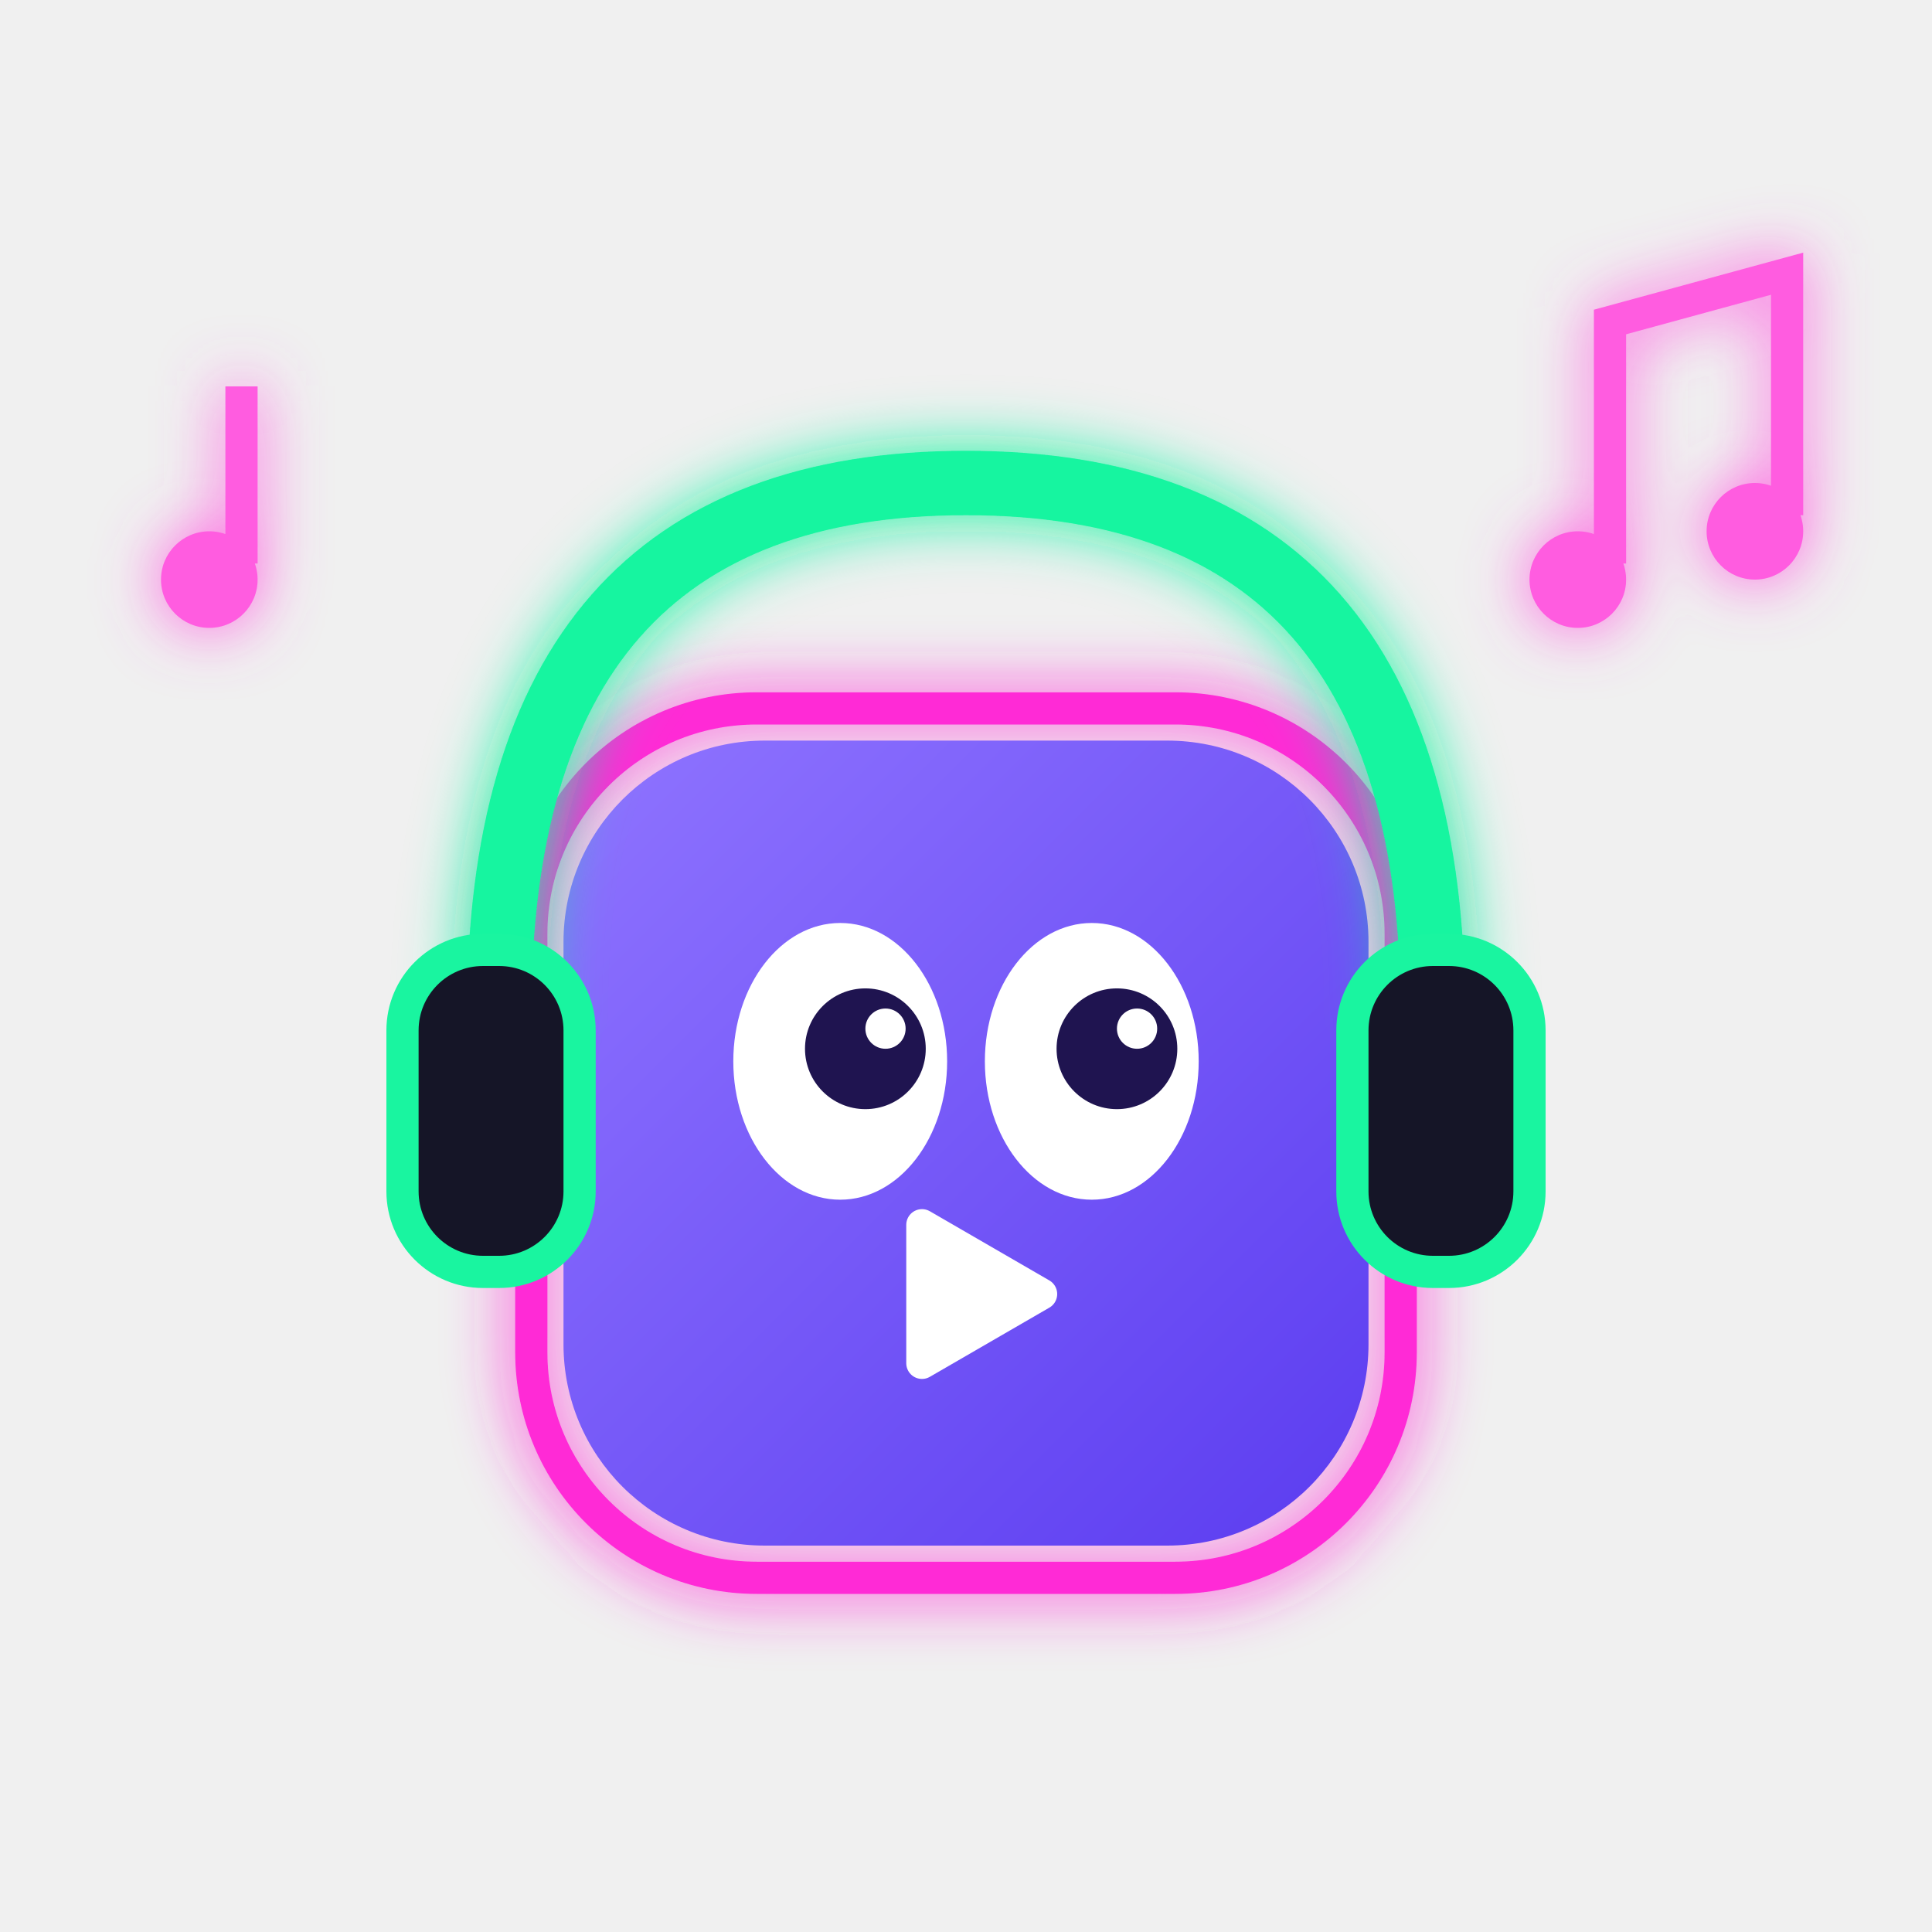
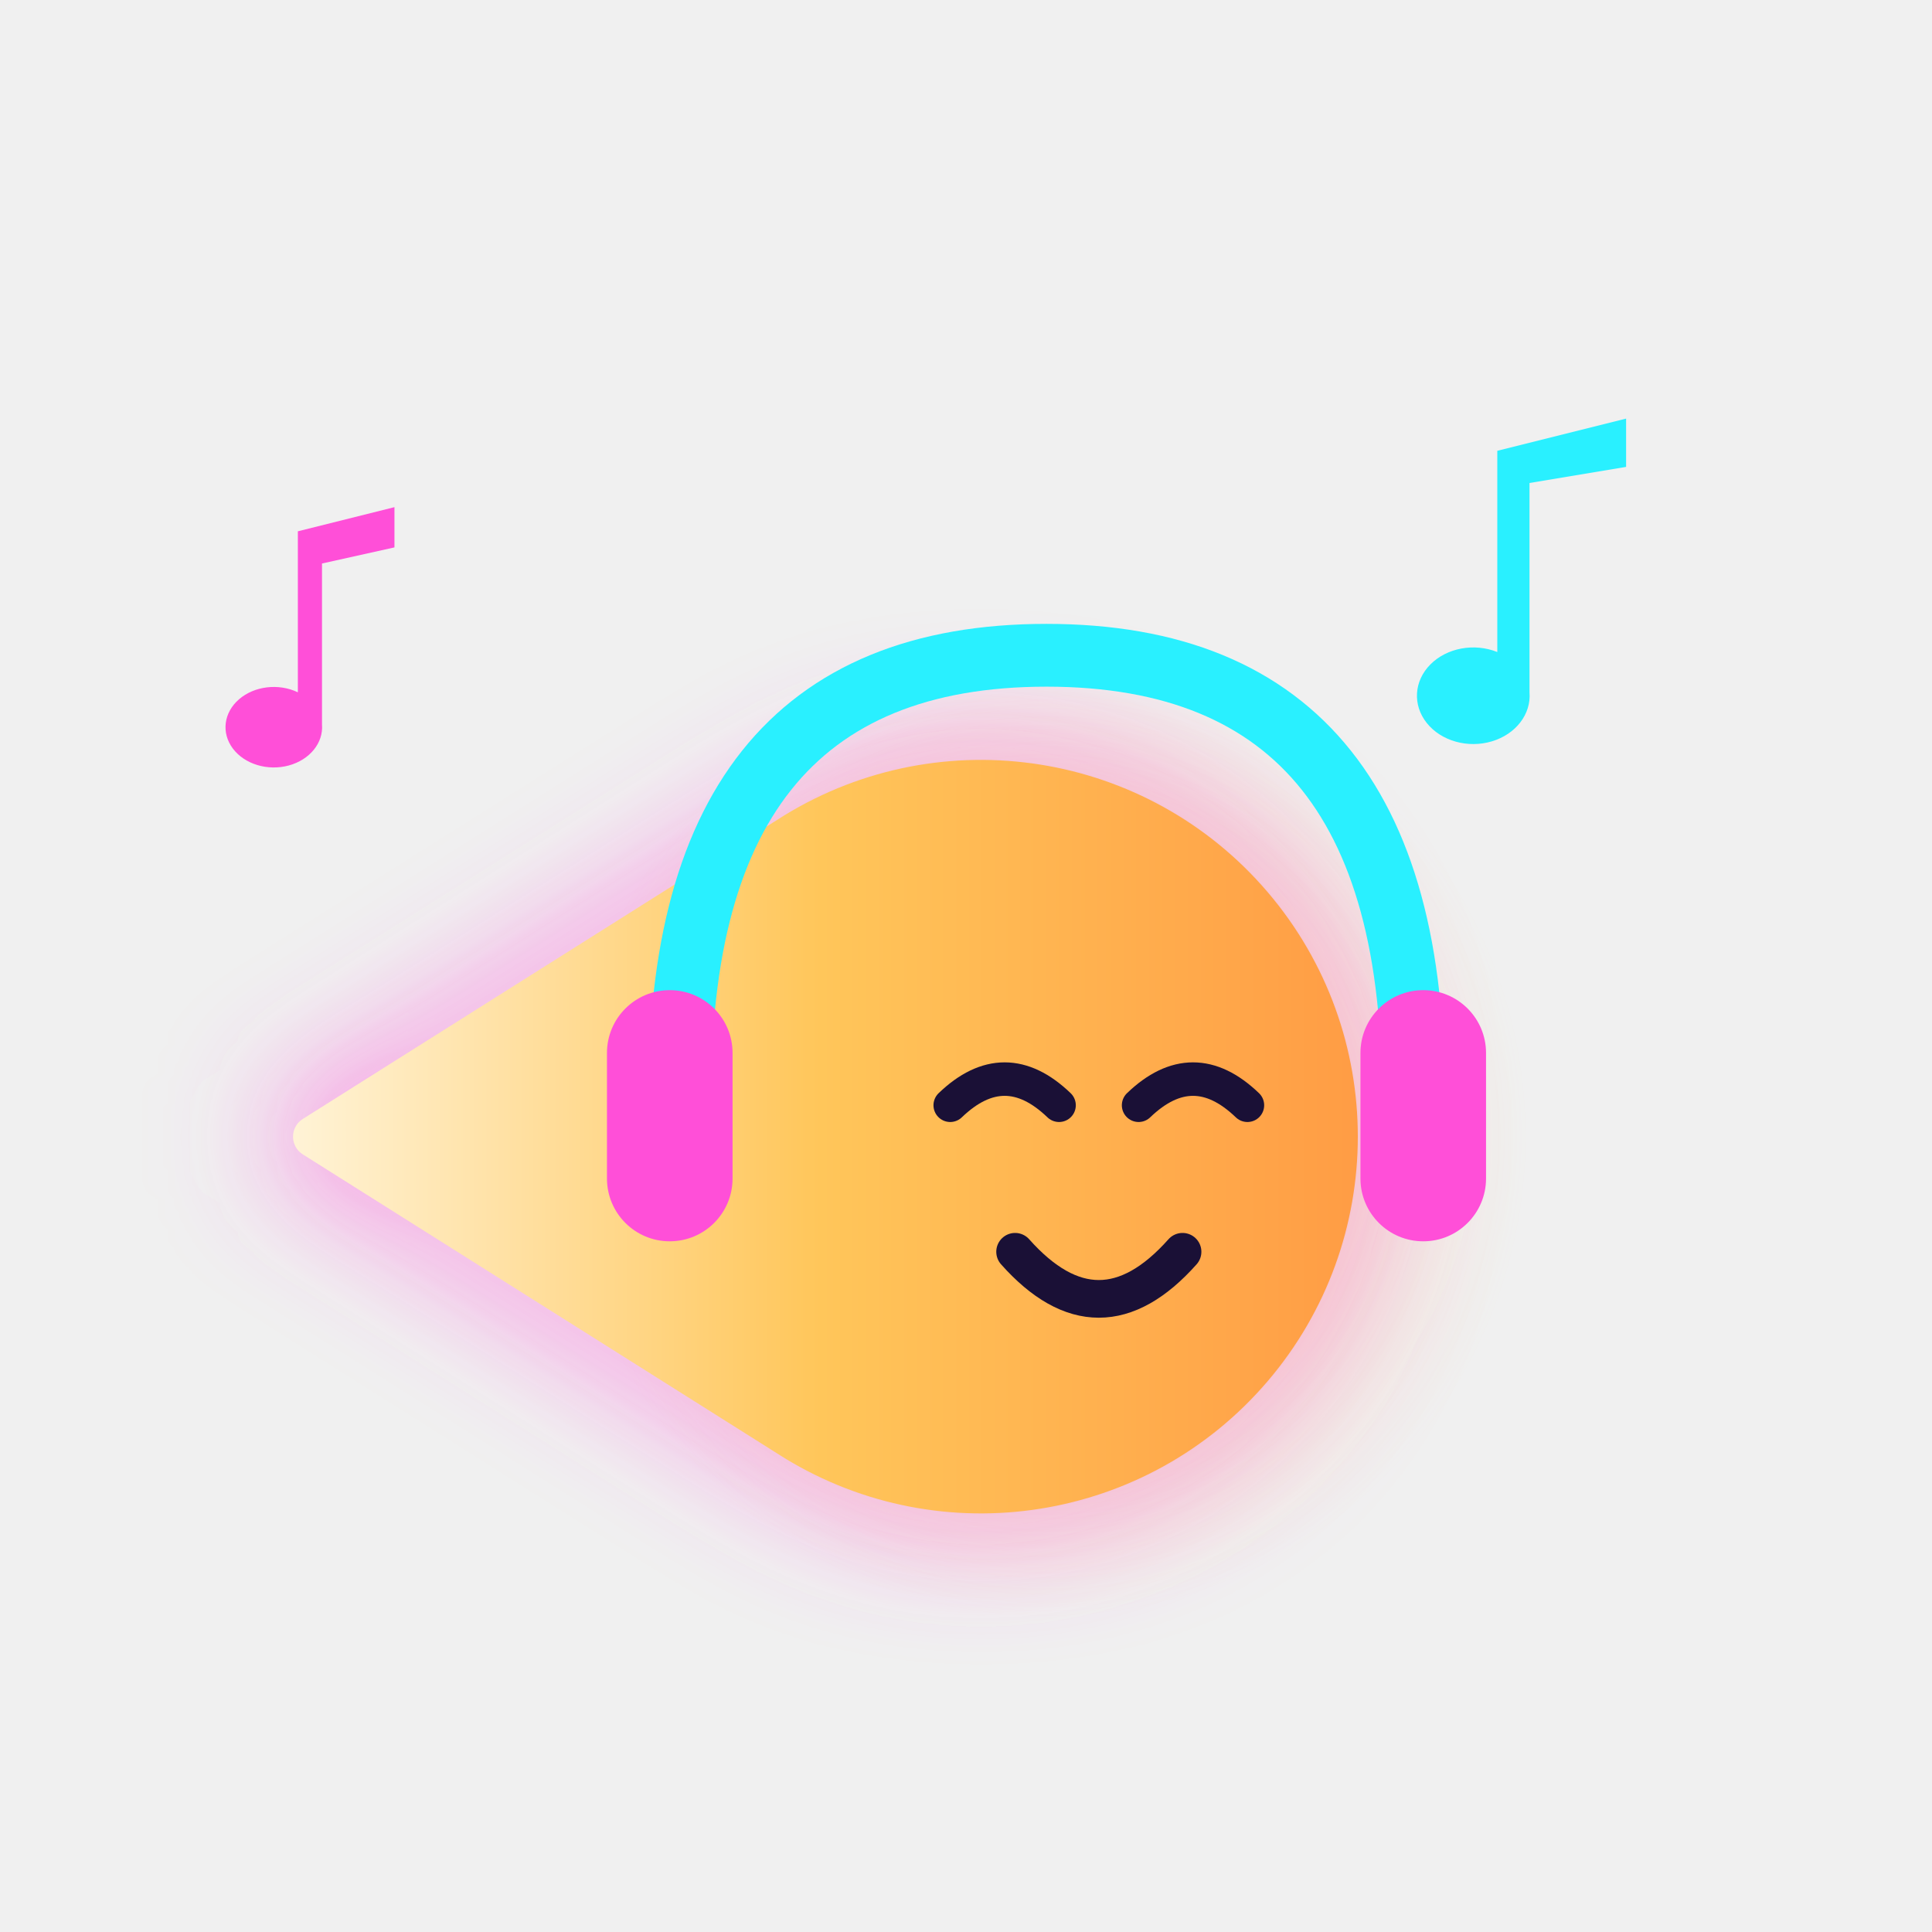
- <svg xmlns="http://www.w3.org/2000/svg" width="240" height="240" viewBox="0 0 240 240">
+ <svg xmlns="http://www.w3.org/2000/svg" viewBox="0 0 240 240" width="240" height="240">
  <defs>
-     <linearGradient id="lg" x1="0" y1="0" x2="64" y2="64" gradientUnits="userSpaceOnUse">
-       <stop offset="0" stop-color="#8f74ff" />
-       <stop offset="1" stop-color="#5b3cf0" />
-     </linearGradient>
-     <filter id="n" x="-60%" y="-60%" width="220%" height="220%">
-       <feGaussianBlur stdDeviation="4" result="b" />
-       <feMerge>
-         <feMergeNode in="b" />
-         <feMergeNode in="SourceGraphic" />
-       </feMerge>
+     <filter id="nb" x="-30%" y="-30%" width="160%" height="160%">
+       <feGaussianBlur stdDeviation="3" />
    </filter>
  </defs>
-   <rect x="66" y="88" width="108" height="108" rx="28" fill="none" stroke="#ff2bd6" stroke-width="4" filter="url(#n)" />
-   <g transform="translate(70 92) scale(1.5625)">
-     <rect width="64" height="64" rx="16" fill="url(#lg)" />
-     <ellipse cx="22" cy="25.5" rx="8.5" ry="11" fill="#fff" />
-     <circle cx="24" cy="24.5" r="4.8" fill="#1f1450" />
-     <circle cx="25.6" cy="22.9" r="1.6" fill="#fff" />
-     <ellipse cx="42" cy="25.5" rx="8.5" ry="11" fill="#fff" />
-     <circle cx="44" cy="24.5" r="4.8" fill="#1f1450" />
-     <circle cx="45.6" cy="22.9" r="1.6" fill="#fff" />
-     <path d="M28.5 38.5 L38 44 L28.5 49.5 Z" fill="#fff" stroke="#fff" stroke-width="2.5" stroke-linejoin="round" />
+   <g transform="translate(26 58) scale(2.6)">
+     <path d="M5 32 L28 17.5 A17 17 0 1 1 28 46.5 Z" fill="none" stroke="#ff4fd8" stroke-width="2.4" filter="url(#nb)" opacity=".9" />
  </g>
-   <path d="M62 126 Q62 60 120 60 Q178 60 178 126" stroke="#19f5a0" stroke-width="8" fill="none" stroke-linecap="round" filter="url(#n)" />
-   <rect x="50" y="118" width="22" height="40" rx="10" fill="#151527" stroke="#19f5a0" stroke-width="4" />
-   <rect x="168" y="118" width="22" height="40" rx="10" fill="#151527" stroke="#19f5a0" stroke-width="4" />
-   <g fill="#ff5ce0" filter="url(#n)">
-     <path d="M200 70 V40 L222 34 V64" stroke="#ff5ce0" stroke-width="4" fill="none" />
-     <circle cx="196" cy="72" r="6" />
-     <circle cx="218" cy="66" r="6" />
-     <path d="M30 70 V48" stroke="#ff5ce0" stroke-width="4" />
-     <circle cx="26" cy="72" r="6" />
+   <g transform="translate(26 58) scale(2.6)">
+     <defs>
+       <linearGradient id="nef" gradientUnits="userSpaceOnUse" x1="4" y1="0" x2="60" y2="0">
+         <stop offset="0" stop-color="#fff3d6" stop-opacity="1" />
+         <stop offset="0.45" stop-color="#ffc65a" stop-opacity="1" />
+         <stop offset="1" stop-color="#ff9440" stop-opacity="1" />
+       </linearGradient>
+       <radialGradient id="neg" gradientUnits="userSpaceOnUse" cx="40" cy="32" r="23">
+         <stop offset="0" stop-color="#ffc65a" stop-opacity="0.45" />
+         <stop offset="1" stop-color="#ffc65a" stop-opacity="0" />
+       </radialGradient>
+     </defs>
+     <circle cx="40" cy="32" r="23" fill="url(#neg)" />
+     <path d="M5 32 L28 17.5 A17 17 0 1 1 28 46.5 Z" fill="url(#nef)" stroke="url(#nef)" stroke-width="2" stroke-linejoin="round" />
+     <path d="M35.4 30.5 Q38 28 40.6 30.5" fill="none" stroke="#1a1036" stroke-width="1.6" stroke-linecap="round" />
+     <path d="M44.4 30.5 Q47 28 49.6 30.5" fill="none" stroke="#1a1036" stroke-width="1.6" stroke-linecap="round" />
+     <path d="M38.5 37.5 Q42.5 42 46.5 37.5" fill="none" stroke="#1a1036" stroke-width="1.8" stroke-linecap="round" />
+     <path d="M22.5 31 Q22 9 40 9 Q58 9 57.5 31" stroke="#29f0ff" stroke-width="3" fill="none" />
+     <rect x="19" y="25" width="6" height="12" rx="3" fill="#ff4fd8" />
+     <rect x="55" y="25" width="6" height="12" rx="3" fill="#ff4fd8" />
+   </g>
+   <g fill="#29f0ff">
+     <path d="M190 60 v26 a7 6 0 1 1 -4 -5 V56 l16 -4 v6Z" />
+     <path d="M40 70 v20 a6 5 0 1 1 -3 -4 V66 l12 -3 v5Z" fill="#ff4fd8" />
  </g>
</svg>
